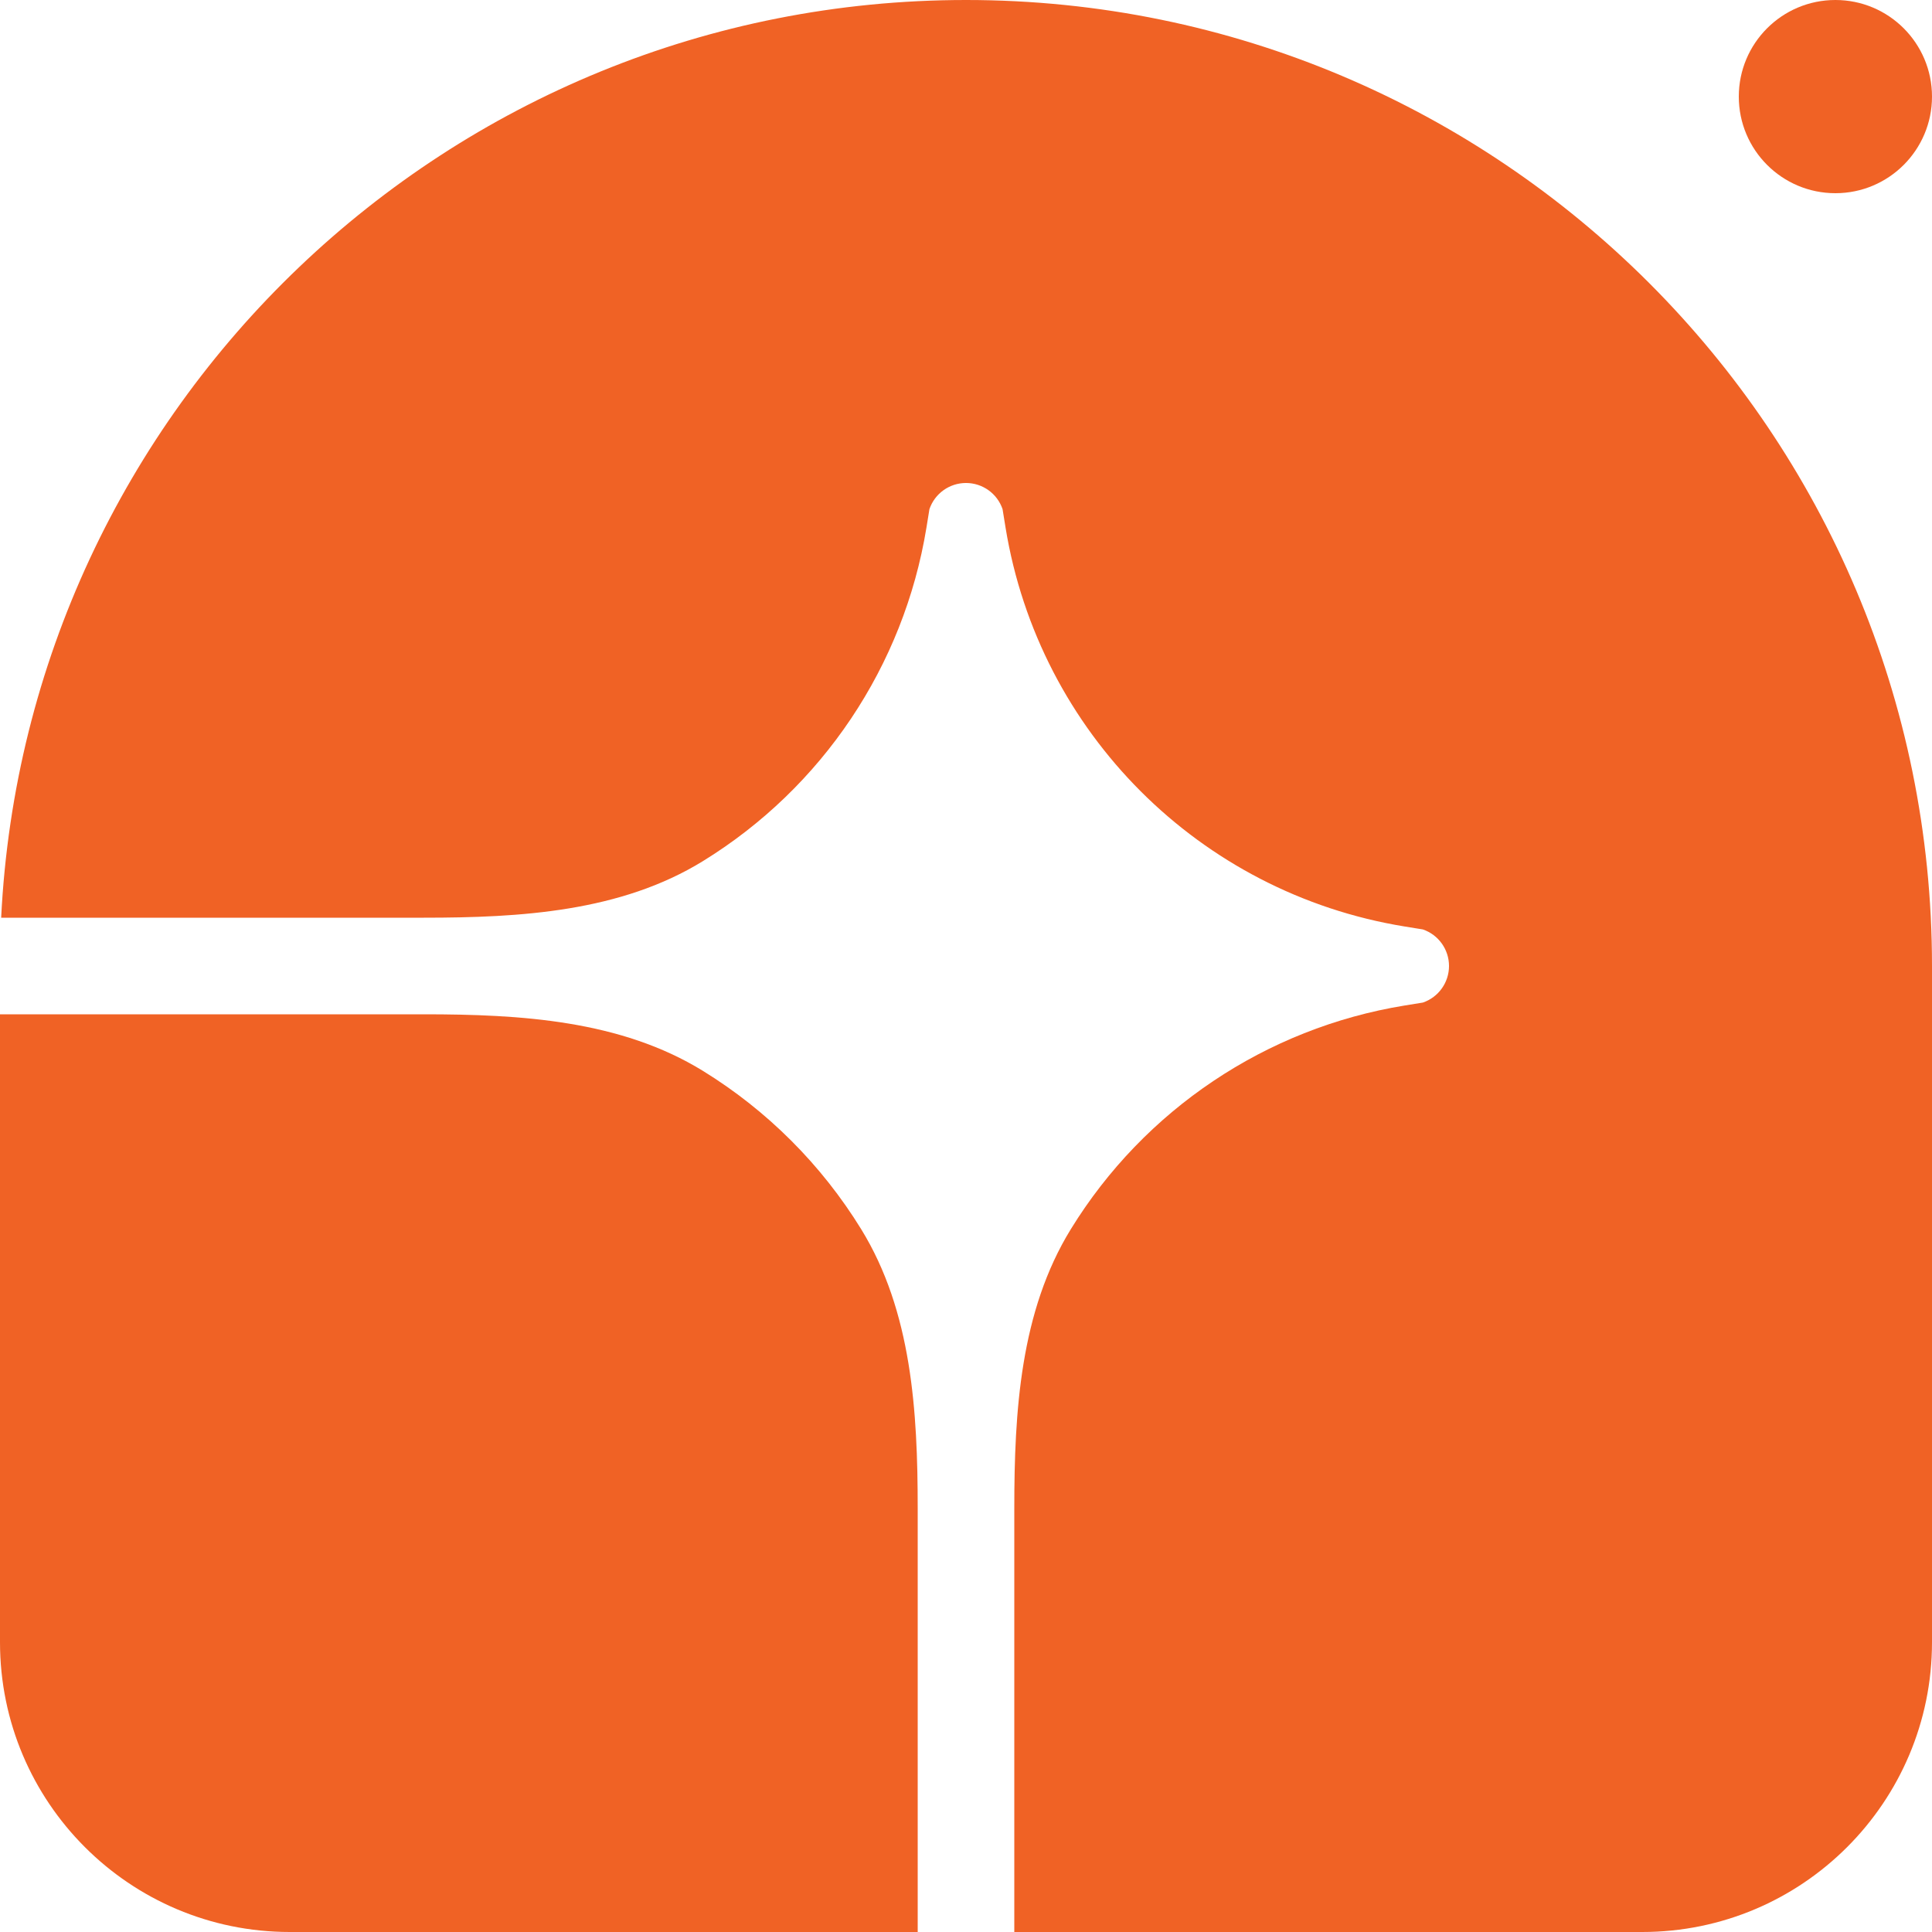
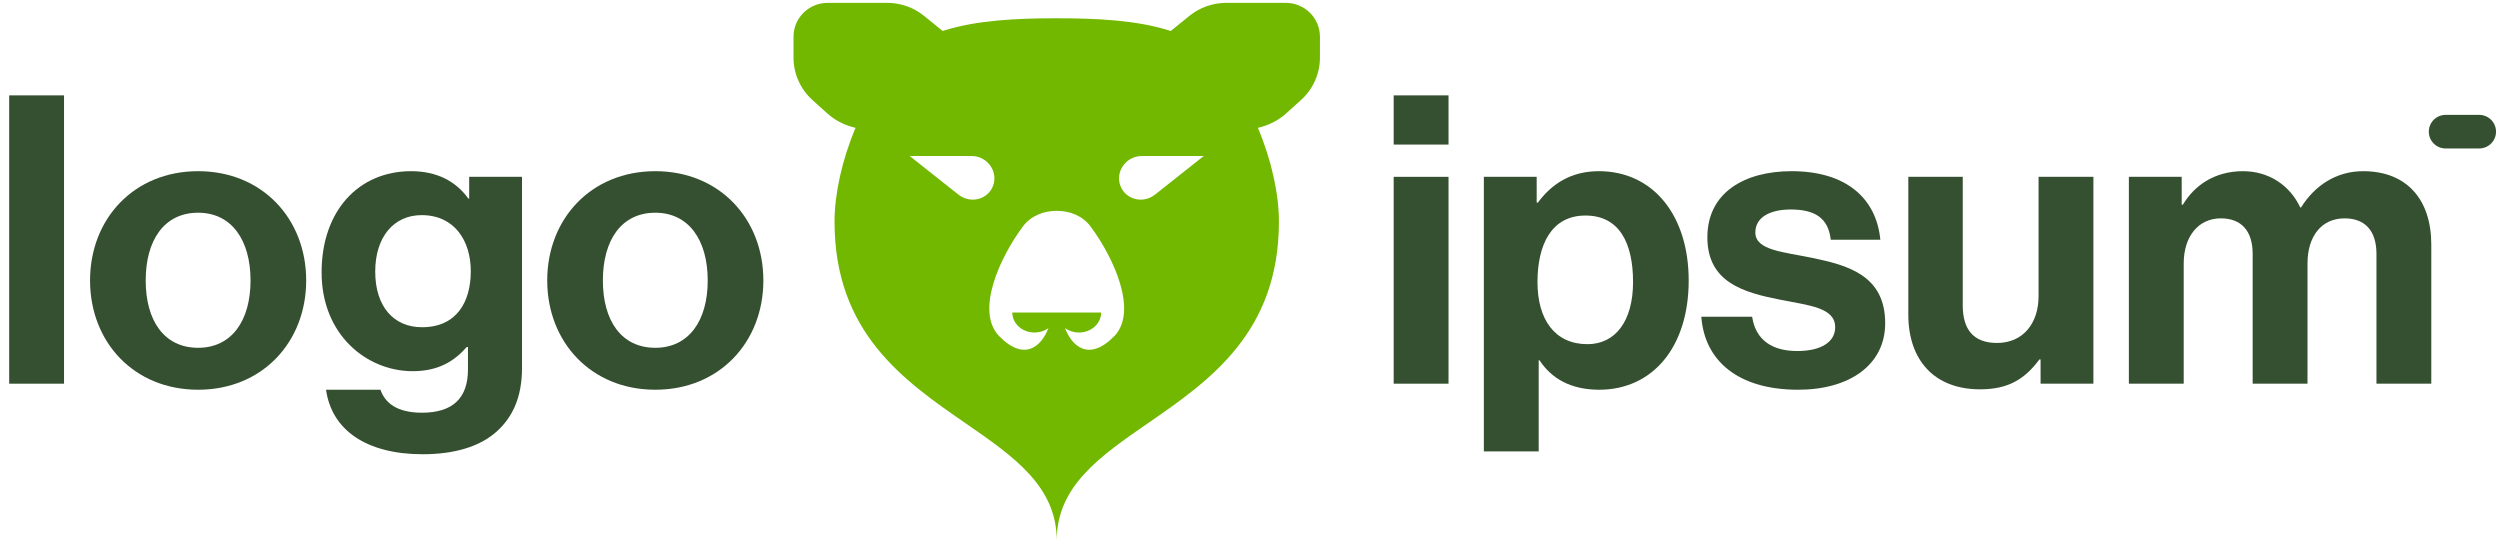
- <svg xmlns="http://www.w3.org/2000/svg" width="40" height="40" fill="none" viewBox="0 0 40 40">
-   <path fill="#F06225" d="M20 0c11.046 0 20 8.954 20 20v14a6 6 0 0 1-6 6H21v-8.774c0-2.002.122-4.076 1.172-5.78a10 10 0 0 1 6.904-4.627l.383-.062a.8.8 0 0 0 0-1.514l-.383-.062a10 10 0 0 1-8.257-8.257l-.062-.383a.8.8 0 0 0-1.514 0l-.062.383a9.999 9.999 0 0 1-4.627 6.904C12.85 18.878 10.776 19 8.774 19H.024C.547 8.419 9.29 0 20 0Z" />
-   <path fill="#F06225" d="M0 21h8.774c2.002 0 4.076.122 5.78 1.172a10.02 10.02 0 0 1 3.274 3.274C18.878 27.15 19 29.224 19 31.226V40H6a6 6 0 0 1-6-6V21ZM40 2a2 2 0 1 1-4 0 2 2 0 0 1 4 0Z" />
+ <svg xmlns="http://www.w3.org/2000/svg" id="logo-75" width="186" height="41" viewBox="0 0 186 41" fill="none">
+   <path class="ccustom" fill-rule="evenodd" clip-rule="evenodd" d="M59.037 2.729C59.037 1.339 60.176 0.213 61.581 0.213H66.011C67.011 0.213 67.98 0.556 68.753 1.183L70.1 2.276L70.134 2.306C70.165 2.296 70.196 2.286 70.228 2.276C72.659 1.506 75.609 1.359 78.621 1.359C81.632 1.359 84.582 1.506 87.013 2.276C87.045 2.286 87.076 2.296 87.107 2.306L87.141 2.276L88.488 1.183C89.261 0.556 90.23 0.213 91.23 0.213H95.66C97.065 0.213 98.204 1.339 98.204 2.729V4.284C98.204 5.487 97.691 6.635 96.792 7.445L95.705 8.425C95.174 8.904 94.537 9.252 93.845 9.442L93.588 9.512C94.595 11.89 95.152 14.432 95.152 16.488C95.152 24.759 89.978 28.332 85.419 31.479C81.829 33.958 78.621 36.173 78.621 40.213C78.621 36.173 75.412 33.958 71.822 31.479C67.263 28.332 62.089 24.759 62.089 16.488C62.089 14.432 62.646 11.89 63.653 9.512L63.396 9.442C62.704 9.252 62.067 8.904 61.536 8.425L60.449 7.445C59.55 6.635 59.037 5.487 59.037 4.284V2.729ZM81.927 23.25C81.927 23.645 81.753 24.024 81.443 24.304C81.133 24.583 80.712 24.74 80.274 24.74C79.895 24.74 79.53 24.623 79.238 24.411C79.735 25.728 81.008 26.976 82.944 24.969C84.653 23.105 82.868 19.172 81.129 16.838C80.549 16.06 79.597 15.686 78.621 15.686C77.644 15.686 76.692 16.06 76.112 16.838C74.373 19.172 72.588 23.105 74.297 24.969C76.233 26.976 77.506 25.728 78.003 24.411C77.711 24.623 77.346 24.74 76.967 24.74C76.529 24.74 76.108 24.583 75.798 24.304C75.488 24.024 75.314 23.645 75.314 23.25H81.927ZM72.29 11.608H67.684L71.314 14.483C72.113 15.115 73.28 14.913 73.774 14.057C74.398 12.975 73.569 11.608 72.29 11.608ZM84.951 11.608H89.557L85.927 14.483C85.128 15.115 83.961 14.913 83.467 14.057C82.843 12.975 83.672 11.608 84.951 11.608Z" fill="#72B800" />
+   <path class="ccustom" d="M103.69 28.546H107.77V13.156H103.69V28.546ZM103.69 10.756H107.77V7.096H103.69V10.756Z" fill="#355030" />
+   <path class="ccustom" d="M110.399 33.586H114.479V26.806H114.539C115.409 28.126 116.819 28.996 118.979 28.996C122.939 28.996 125.639 25.846 125.639 20.866C125.639 16.066 123.029 12.736 118.949 12.736C116.849 12.736 115.409 13.726 114.419 15.076H114.329V13.156H110.399V33.586ZM118.109 25.606C115.679 25.606 114.389 23.776 114.389 20.986C114.389 18.226 115.409 16.036 117.959 16.036C120.479 16.036 121.499 18.076 121.499 20.986C121.499 23.896 120.179 25.606 118.109 25.606Z" fill="#355030" />
+   <path class="ccustom" d="M133.778 28.996C137.618 28.996 140.258 27.136 140.258 24.046C140.258 20.446 137.408 19.726 134.828 19.186C132.638 18.736 130.598 18.616 130.598 17.296C130.598 16.186 131.648 15.586 133.238 15.586C134.978 15.586 136.028 16.186 136.208 17.836H139.898C139.598 14.746 137.348 12.736 133.298 12.736C129.788 12.736 127.028 14.326 127.028 17.656C127.028 21.016 129.728 21.766 132.488 22.306C134.588 22.726 136.538 22.876 136.538 24.346C136.538 25.426 135.518 26.116 133.718 26.116C131.888 26.116 130.628 25.336 130.358 23.566H126.578C126.818 26.836 129.308 28.996 133.778 28.996Z" fill="#355030" />
+   <path class="ccustom" d="M155.749 28.546V13.156H151.669V22.036C151.669 24.076 150.499 25.516 148.579 25.516C146.839 25.516 146.029 24.526 146.029 22.726V13.156H141.979V23.416C141.979 26.776 143.899 28.966 147.319 28.966C149.479 28.966 150.679 28.156 151.729 26.746H151.819V28.546H155.749Z" fill="#355030" />
+   <path class="ccustom" d="M158.388 28.546H162.468V19.606C162.468 17.566 163.578 16.246 165.228 16.246C166.728 16.246 167.598 17.146 167.598 18.886V28.546H171.678V19.606C171.678 17.566 172.728 16.246 174.438 16.246C175.938 16.246 176.808 17.146 176.808 18.886V28.546H180.888V18.196C180.888 14.836 179.058 12.736 175.818 12.736C173.868 12.736 172.248 13.756 171.198 15.436H171.138C170.388 13.816 168.828 12.736 166.878 12.736C164.748 12.736 163.248 13.816 162.408 15.226H162.318V13.156H158.388V28.546Z" fill="#355030" />
+   <path class="ccustom" d="M0.684 28.546H4.764V7.096H0.684V28.546Z" fill="#355030" />
+   <path class="ccustom" d="M14.74 28.996C19.51 28.996 22.78 25.456 22.78 20.866C22.78 16.276 19.51 12.736 14.74 12.736C9.97 12.736 6.7 16.276 6.7 20.866C6.7 25.456 9.97 28.996 14.74 28.996ZM14.74 25.876C12.22 25.876 10.84 23.866 10.84 20.866C10.84 17.866 12.22 15.826 14.74 15.826C17.23 15.826 18.64 17.866 18.64 20.866C18.64 23.866 17.23 25.876 14.74 25.876Z" fill="#355030" />
+   <path class="ccustom" d="M31.457 33.796C33.737 33.796 35.717 33.256 37.007 32.056C38.147 31.006 38.837 29.536 38.837 27.376V13.156H34.907V14.776H34.847C33.917 13.486 32.507 12.736 30.587 12.736C26.687 12.736 23.927 15.676 23.927 20.266C23.927 24.916 27.287 27.616 30.707 27.616C32.657 27.616 33.827 26.836 34.727 25.816H34.817V27.496C34.817 29.596 33.707 30.706 31.397 30.706C29.507 30.706 28.637 29.956 28.307 28.996H24.257C24.677 31.996 27.257 33.796 31.457 33.796ZM31.397 24.346C29.297 24.346 27.917 22.816 27.917 20.206C27.917 17.626 29.297 16.006 31.367 16.006C33.827 16.006 35.027 17.926 35.027 20.176C35.027 22.456 33.977 24.346 31.397 24.346Z" fill="#355030" />
+   <path class="ccustom" d="M48.754 28.996C53.524 28.996 56.794 25.456 56.794 20.866C56.794 16.276 53.524 12.736 48.754 12.736C43.984 12.736 40.714 16.276 40.714 20.866C40.714 25.456 43.984 28.996 48.754 28.996ZM48.754 25.876C46.234 25.876 44.854 23.866 44.854 20.866C44.854 17.866 46.234 15.826 48.754 15.826C51.244 15.826 52.654 17.866 52.654 20.866C52.654 23.866 51.244 25.876 48.754 25.876Z" fill="#355030" />
+   <path class="ccustom" d="M180.704 9.796C180.704 9.106 181.263 8.546 181.954 8.546H184.454C185.144 8.546 185.704 9.106 185.704 9.796C185.704 10.487 185.144 11.046 184.454 11.046H181.954C181.263 11.046 180.704 10.487 180.704 9.796Z" fill="#355030" />
</svg>
